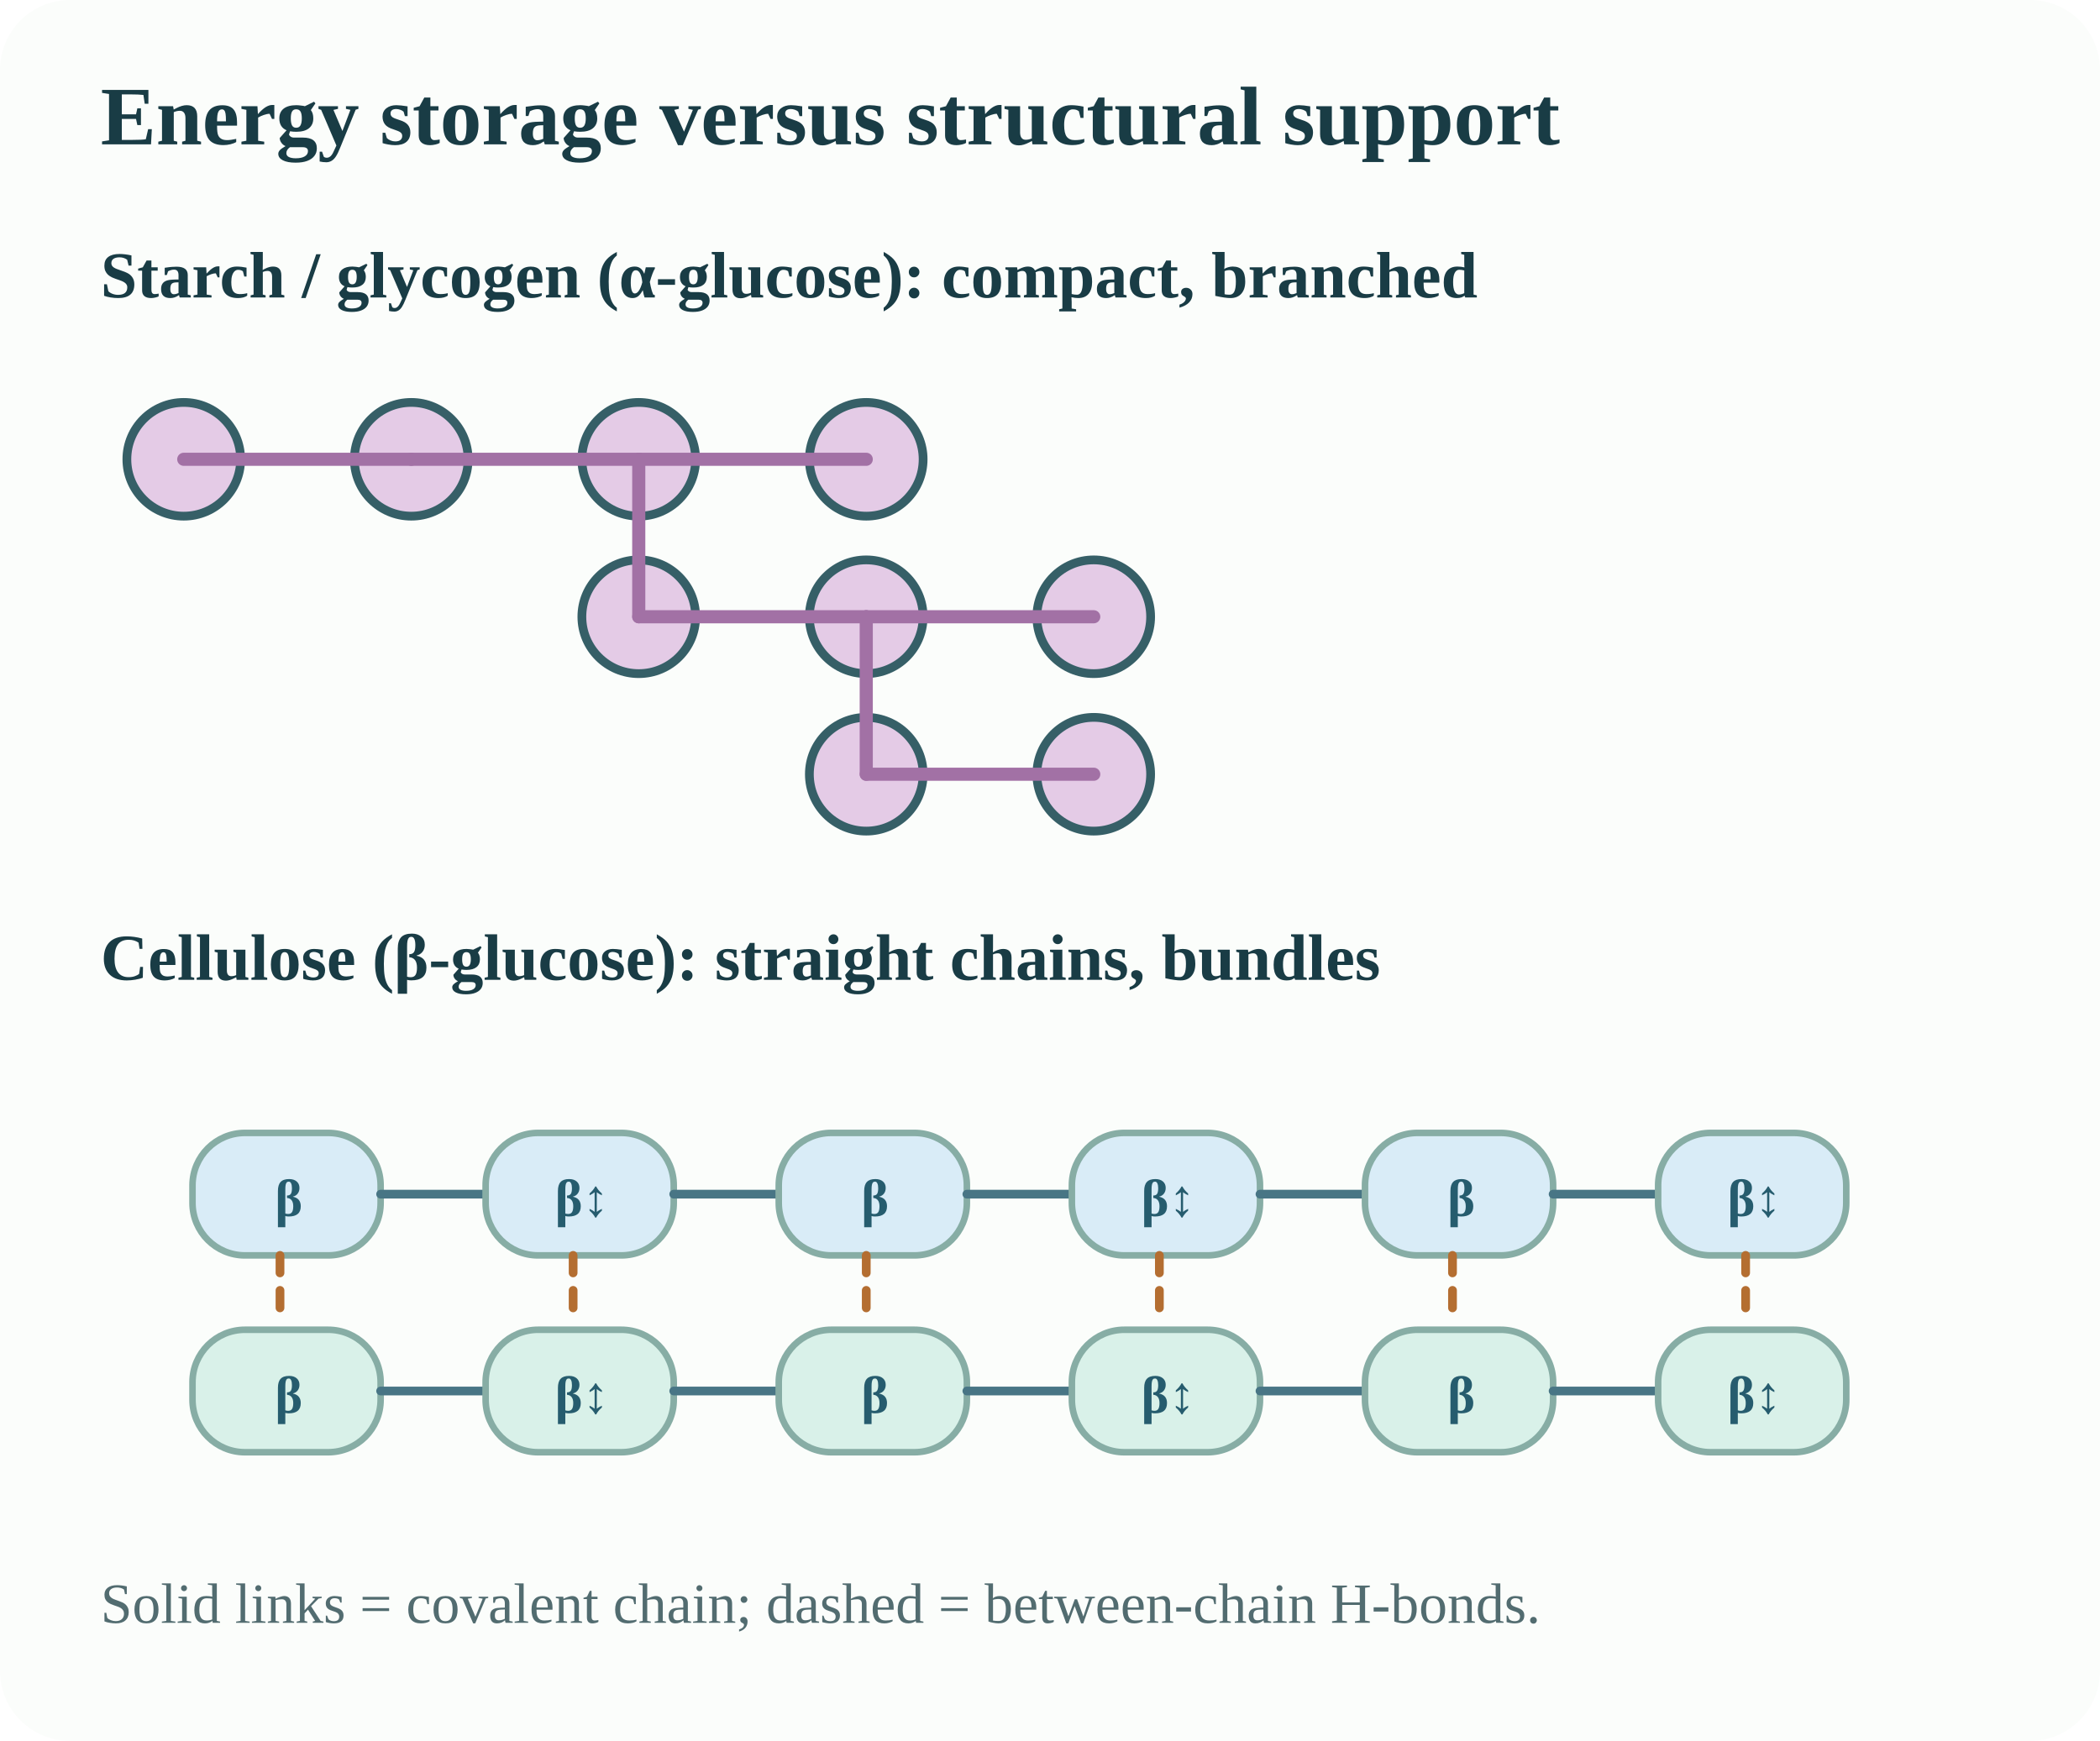
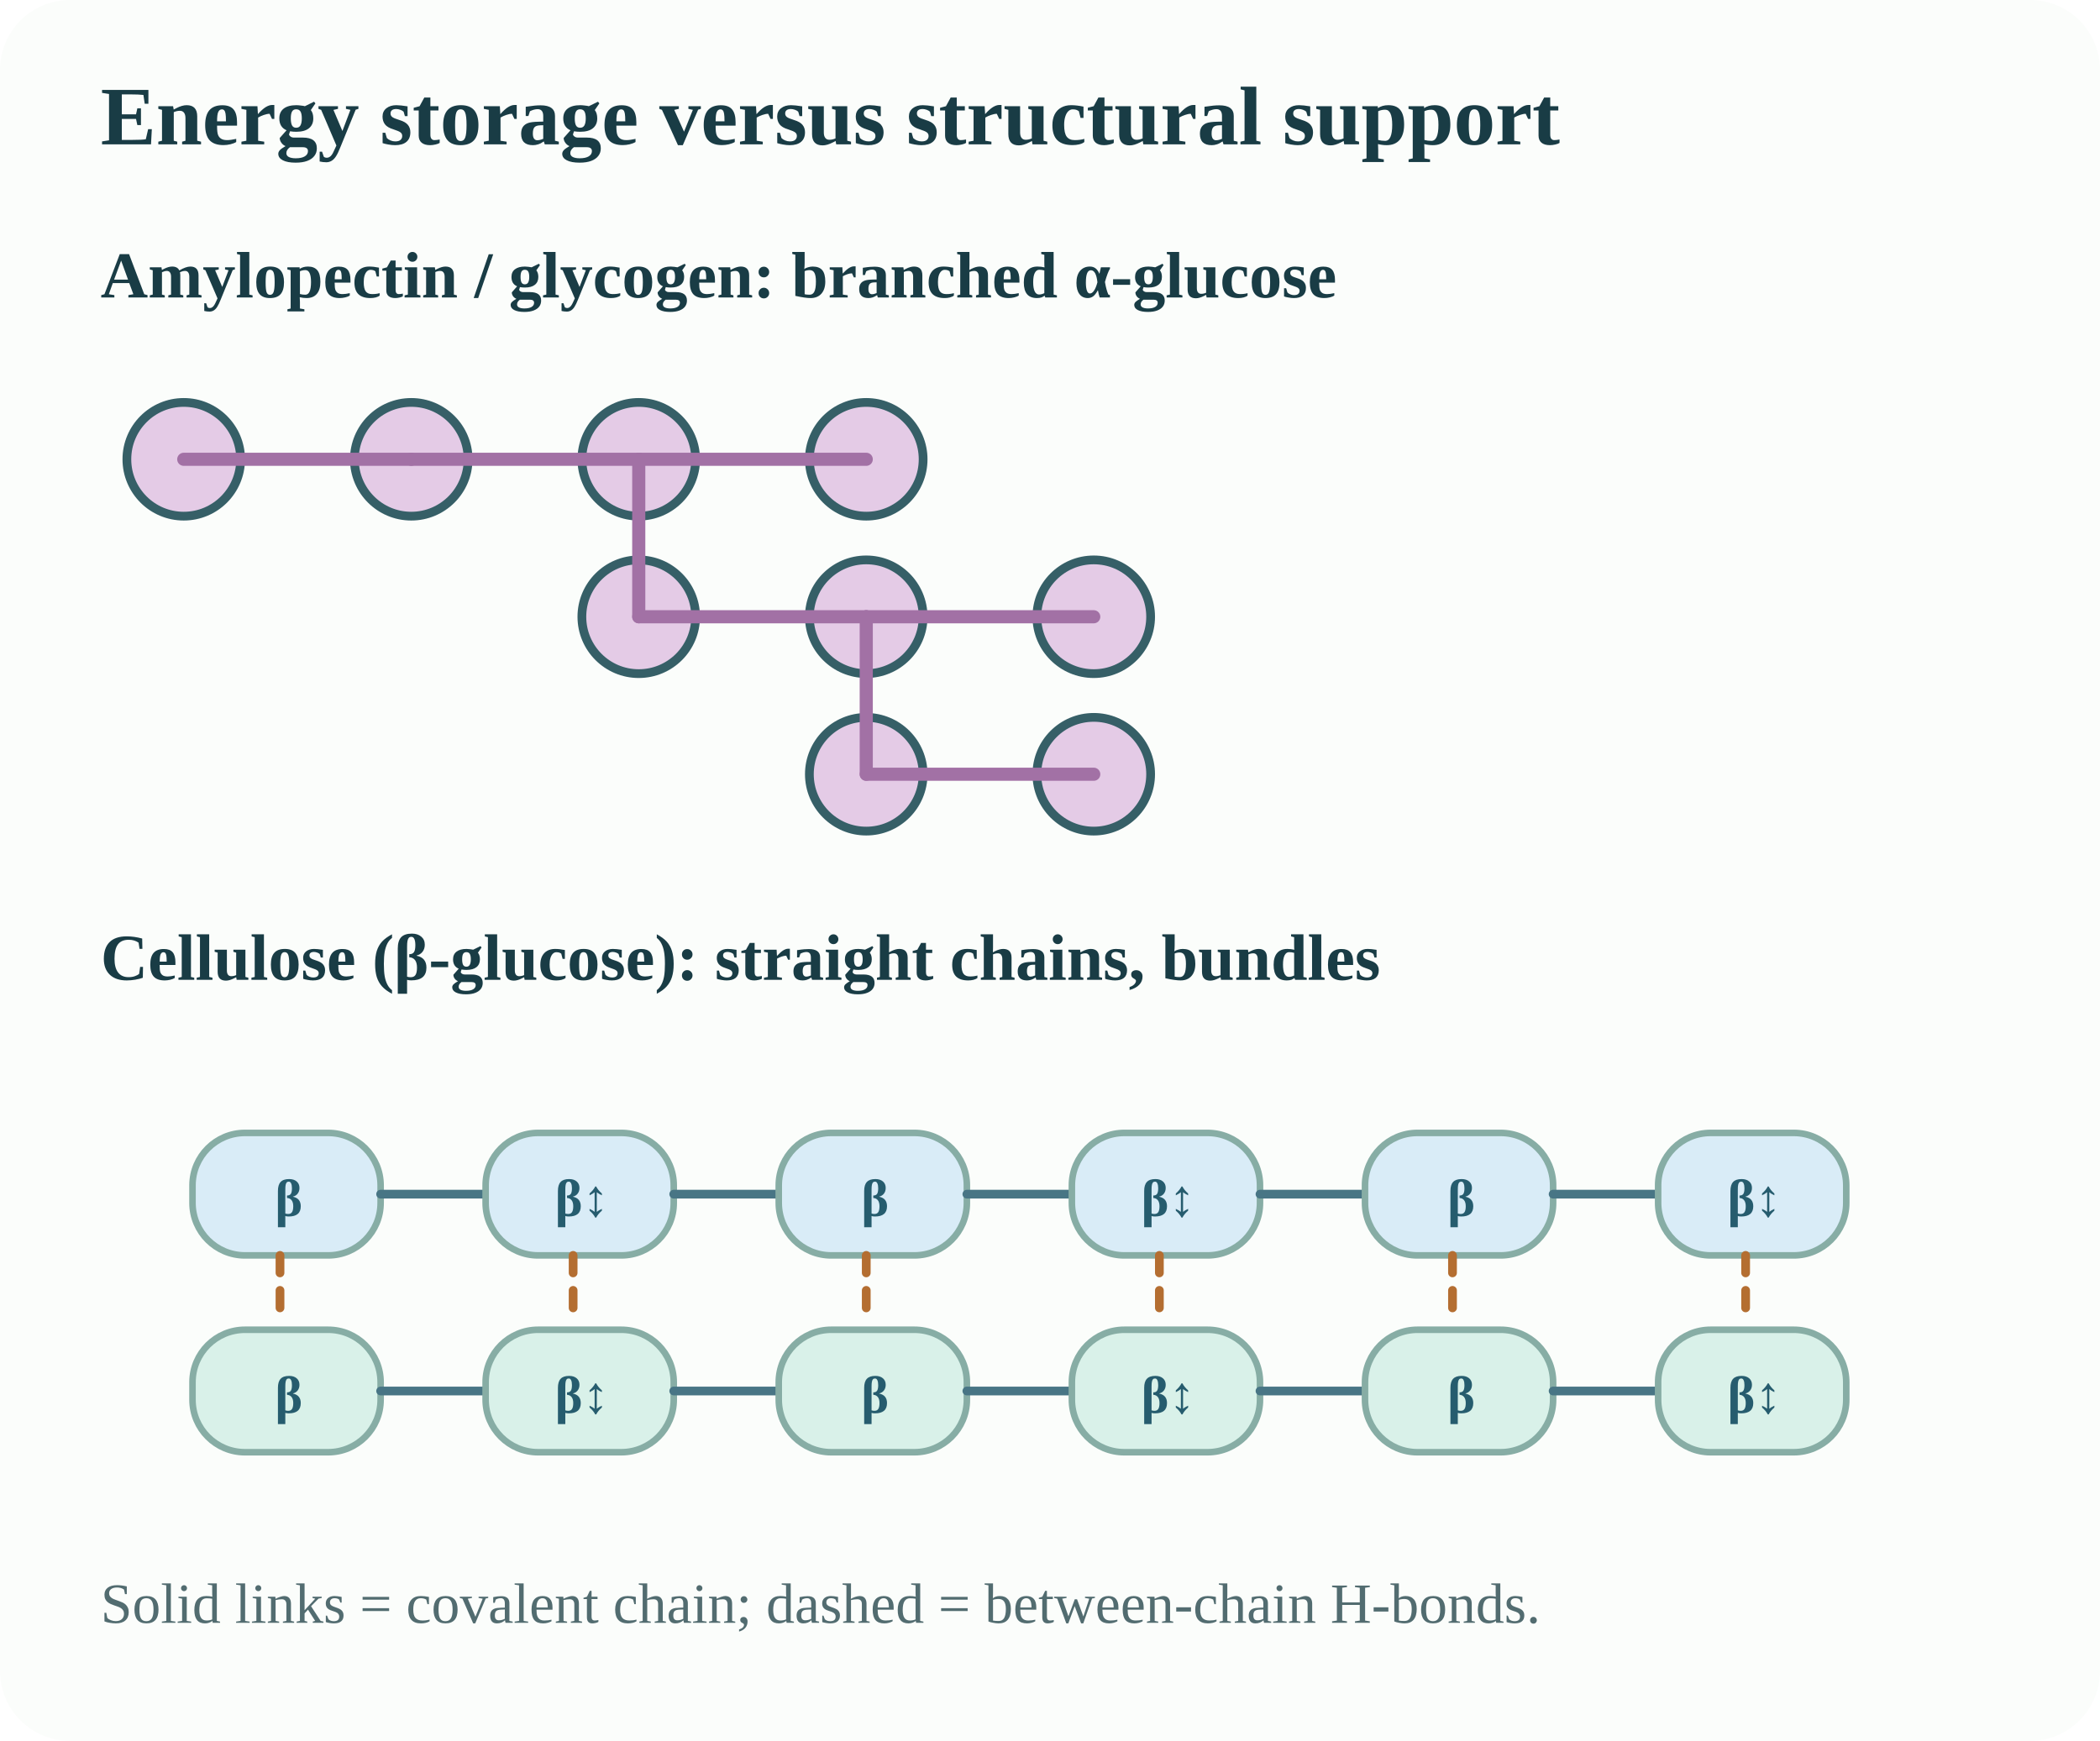
<svg xmlns="http://www.w3.org/2000/svg" role="img" aria-labelledby="figTitle figDesc" viewBox="0 0 480 398" width="480" height="398">
  <rect width="100%" height="100%" rx="16" fill="#fbfdfb" />
  <text x="23" y="33" font-size="19" font-weight="700" text-anchor="start" fill="#193c45">Energy storage versus structural support</text>
-   <text x="23" y="68" font-size="15" font-weight="700" text-anchor="start" fill="#193c45">Starch / glycogen (α-glucose): compact, branched</text>
+   <text x="23" y="68" font-size="15" font-weight="700" text-anchor="start" fill="#193c45">Amylopectin / glycogen: branched α-glucose</text>
  <circle cx="42" cy="105" r="13" fill="#e4cbe6" stroke="#365f67" stroke-width="2" />
  <circle cx="94" cy="105" r="13" fill="#e4cbe6" stroke="#365f67" stroke-width="2" />
  <circle cx="146" cy="105" r="13" fill="#e4cbe6" stroke="#365f67" stroke-width="2" />
  <circle cx="198" cy="105" r="13" fill="#e4cbe6" stroke="#365f67" stroke-width="2" />
  <circle cx="146" cy="141" r="13" fill="#e4cbe6" stroke="#365f67" stroke-width="2" />
  <circle cx="198" cy="141" r="13" fill="#e4cbe6" stroke="#365f67" stroke-width="2" />
  <circle cx="250" cy="141" r="13" fill="#e4cbe6" stroke="#365f67" stroke-width="2" />
  <circle cx="198" cy="177" r="13" fill="#e4cbe6" stroke="#365f67" stroke-width="2" />
  <circle cx="250" cy="177" r="13" fill="#e4cbe6" stroke="#365f67" stroke-width="2" />
  <line x1="42" y1="105" x2="94" y2="105" stroke="#a271a5" stroke-width="3" stroke-linecap="round" />
  <line x1="94" y1="105" x2="146" y2="105" stroke="#a271a5" stroke-width="3" stroke-linecap="round" />
  <line x1="146" y1="105" x2="198" y2="105" stroke="#a271a5" stroke-width="3" stroke-linecap="round" />
  <line x1="146" y1="105" x2="146" y2="141" stroke="#a271a5" stroke-width="3" stroke-linecap="round" />
  <line x1="146" y1="141" x2="198" y2="141" stroke="#a271a5" stroke-width="3" stroke-linecap="round" />
  <line x1="198" y1="141" x2="250" y2="141" stroke="#a271a5" stroke-width="3" stroke-linecap="round" />
  <line x1="198" y1="141" x2="198" y2="177" stroke="#a271a5" stroke-width="3" stroke-linecap="round" />
  <line x1="198" y1="177" x2="250" y2="177" stroke="#a271a5" stroke-width="3" stroke-linecap="round" />
  <text x="23" y="224" font-size="15" font-weight="700" text-anchor="start" fill="#193c45">Cellulose (β-glucose): straight chains, bundles</text>
  <rect x="44" y="259" width="43" height="28" rx="12" fill="#d9ecf7" stroke="#87ada5" stroke-width="1.5" />
  <text x="66" y="278" font-size="12" font-weight="600" text-anchor="middle" fill="#265c6e">β</text>
  <line x1="87" y1="273" x2="111" y2="273" stroke="#487585" stroke-width="2" stroke-linecap="round" />
  <rect x="111" y="259" width="43" height="28" rx="12" fill="#d9ecf7" stroke="#87ada5" stroke-width="1.5" />
  <text x="133" y="278" font-size="12" font-weight="600" text-anchor="middle" fill="#265c6e">β↕</text>
  <line x1="154" y1="273" x2="178" y2="273" stroke="#487585" stroke-width="2" stroke-linecap="round" />
  <rect x="178" y="259" width="43" height="28" rx="12" fill="#d9ecf7" stroke="#87ada5" stroke-width="1.5" />
  <text x="200" y="278" font-size="12" font-weight="600" text-anchor="middle" fill="#265c6e">β</text>
  <line x1="221" y1="273" x2="245" y2="273" stroke="#487585" stroke-width="2" stroke-linecap="round" />
  <rect x="245" y="259" width="43" height="28" rx="12" fill="#d9ecf7" stroke="#87ada5" stroke-width="1.5" />
  <text x="267" y="278" font-size="12" font-weight="600" text-anchor="middle" fill="#265c6e">β↕</text>
  <line x1="288" y1="273" x2="312" y2="273" stroke="#487585" stroke-width="2" stroke-linecap="round" />
  <rect x="312" y="259" width="43" height="28" rx="12" fill="#d9ecf7" stroke="#87ada5" stroke-width="1.5" />
  <text x="334" y="278" font-size="12" font-weight="600" text-anchor="middle" fill="#265c6e">β</text>
  <line x1="355" y1="273" x2="379" y2="273" stroke="#487585" stroke-width="2" stroke-linecap="round" />
  <rect x="379" y="259" width="43" height="28" rx="12" fill="#d9ecf7" stroke="#87ada5" stroke-width="1.5" />
  <text x="401" y="278" font-size="12" font-weight="600" text-anchor="middle" fill="#265c6e">β↕</text>
  <rect x="44" y="304" width="43" height="28" rx="12" fill="#d9f1e9" stroke="#87ada5" stroke-width="1.5" />
  <text x="66" y="323" font-size="12" font-weight="600" text-anchor="middle" fill="#265c6e">β</text>
  <line x1="87" y1="318" x2="111" y2="318" stroke="#487585" stroke-width="2" stroke-linecap="round" />
  <rect x="111" y="304" width="43" height="28" rx="12" fill="#d9f1e9" stroke="#87ada5" stroke-width="1.5" />
  <text x="133" y="323" font-size="12" font-weight="600" text-anchor="middle" fill="#265c6e">β↕</text>
  <line x1="154" y1="318" x2="178" y2="318" stroke="#487585" stroke-width="2" stroke-linecap="round" />
  <rect x="178" y="304" width="43" height="28" rx="12" fill="#d9f1e9" stroke="#87ada5" stroke-width="1.5" />
  <text x="200" y="323" font-size="12" font-weight="600" text-anchor="middle" fill="#265c6e">β</text>
  <line x1="221" y1="318" x2="245" y2="318" stroke="#487585" stroke-width="2" stroke-linecap="round" />
  <rect x="245" y="304" width="43" height="28" rx="12" fill="#d9f1e9" stroke="#87ada5" stroke-width="1.5" />
  <text x="267" y="323" font-size="12" font-weight="600" text-anchor="middle" fill="#265c6e">β↕</text>
  <line x1="288" y1="318" x2="312" y2="318" stroke="#487585" stroke-width="2" stroke-linecap="round" />
  <rect x="312" y="304" width="43" height="28" rx="12" fill="#d9f1e9" stroke="#87ada5" stroke-width="1.5" />
  <text x="334" y="323" font-size="12" font-weight="600" text-anchor="middle" fill="#265c6e">β</text>
  <line x1="355" y1="318" x2="379" y2="318" stroke="#487585" stroke-width="2" stroke-linecap="round" />
  <rect x="379" y="304" width="43" height="28" rx="12" fill="#d9f1e9" stroke="#87ada5" stroke-width="1.5" />
  <text x="401" y="323" font-size="12" font-weight="600" text-anchor="middle" fill="#265c6e">β↕</text>
  <line x1="64" y1="287" x2="64" y2="301" stroke="#b46e31" stroke-width="2" stroke-dasharray="4 4" stroke-linecap="round" />
  <line x1="131" y1="287" x2="131" y2="301" stroke="#b46e31" stroke-width="2" stroke-dasharray="4 4" stroke-linecap="round" />
  <line x1="198" y1="287" x2="198" y2="301" stroke="#b46e31" stroke-width="2" stroke-dasharray="4 4" stroke-linecap="round" />
  <line x1="265" y1="287" x2="265" y2="301" stroke="#b46e31" stroke-width="2" stroke-dasharray="4 4" stroke-linecap="round" />
  <line x1="332" y1="287" x2="332" y2="301" stroke="#b46e31" stroke-width="2" stroke-dasharray="4 4" stroke-linecap="round" />
  <line x1="399" y1="287" x2="399" y2="301" stroke="#b46e31" stroke-width="2" stroke-dasharray="4 4" stroke-linecap="round" />
  <text x="23" y="371" font-size="13" font-weight="500" text-anchor="start" fill="#526c70">Solid links = covalent chain; dashed = between-chain H-bonds.</text>
</svg>
